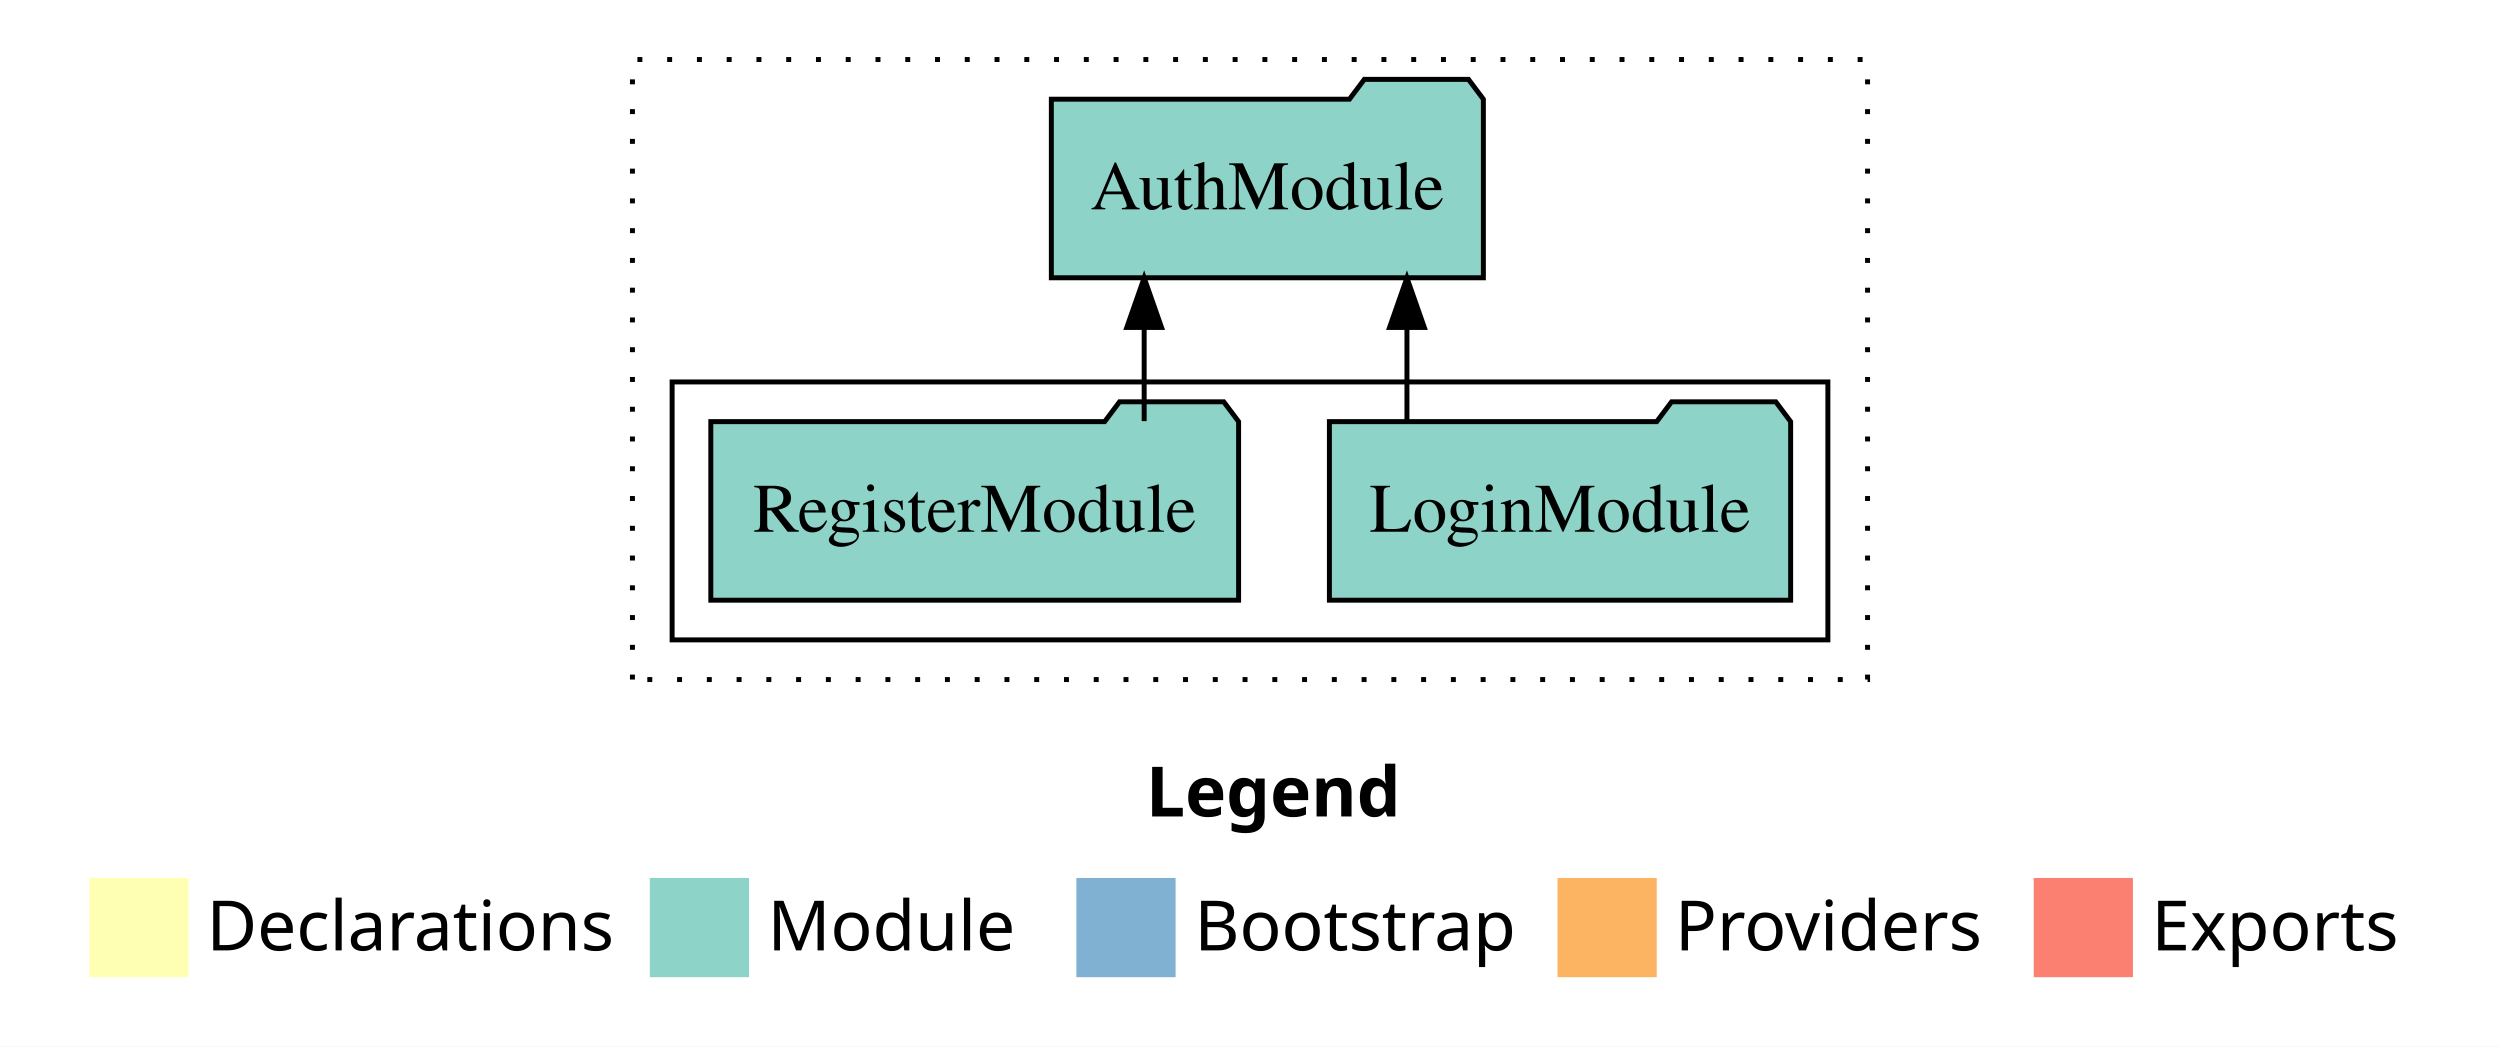
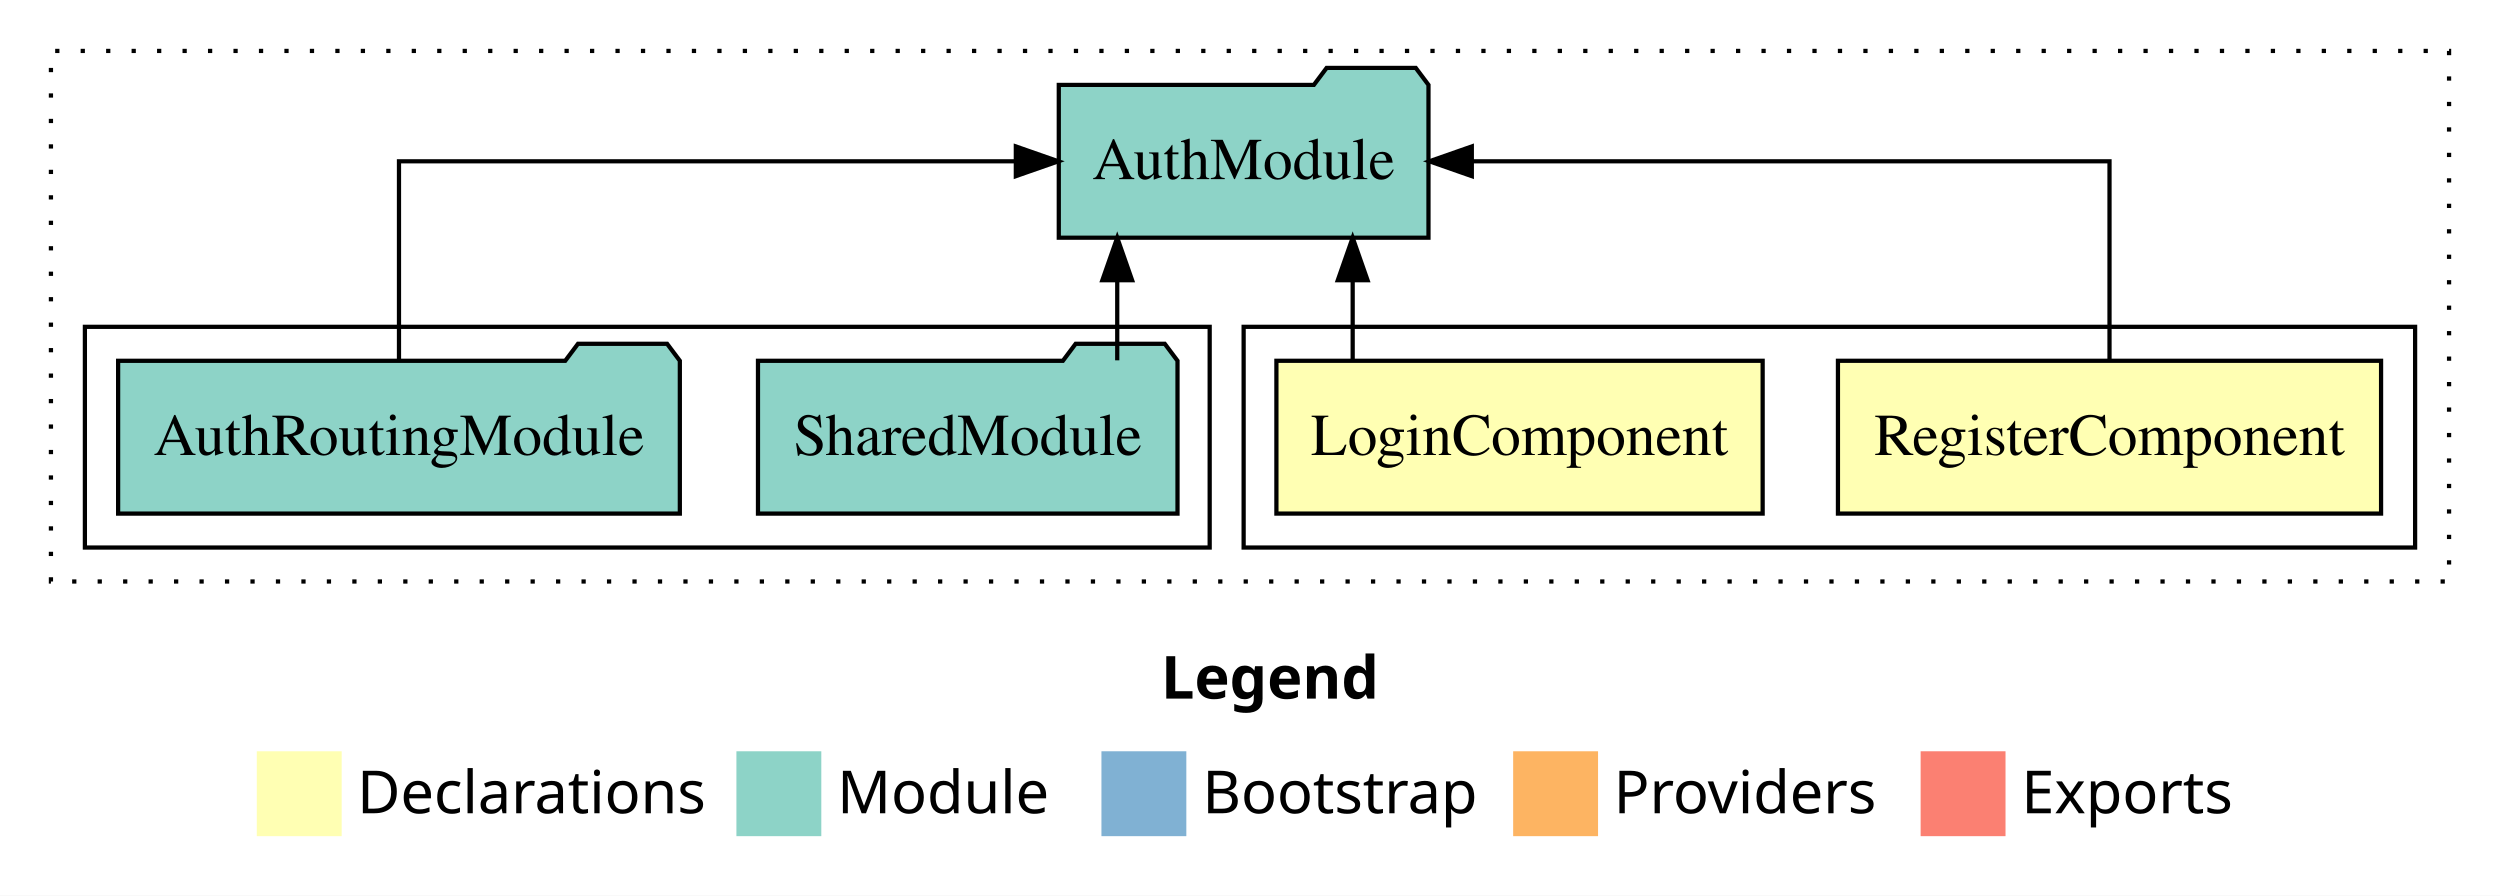
- <svg xmlns="http://www.w3.org/2000/svg" width="504pt" height="211pt" viewBox="0.00 0.00 504.00 211.00">
+ <svg xmlns="http://www.w3.org/2000/svg" width="589pt" height="211pt" viewBox="0.00 0.00 589.00 211.00">
  <g id="graph0" class="graph" transform="scale(1 1) rotate(0) translate(4 207)">
-     <polygon fill="#ffffff" stroke="transparent" points="-4,4 -4,-207 500,-207 500,4 -4,4" />
-     <text text-anchor="start" x="227.009" y="-42.4" font-family="sans-serif" font-weight="bold" font-size="14.00" fill="#000000">Legend</text>
-     <polygon fill="#ffffb3" stroke="transparent" points="14,-10 14,-30 34,-30 34,-10 14,-10" />
-     <text text-anchor="start" x="37.629" y="-15.4" font-family="sans-serif" font-size="14.00" fill="#000000">  Declarations</text>
-     <polygon fill="#8dd3c7" stroke="transparent" points="127,-10 127,-30 147,-30 147,-10 127,-10" />
-     <text text-anchor="start" x="150.725" y="-15.4" font-family="sans-serif" font-size="14.00" fill="#000000">  Module</text>
-     <polygon fill="#80b1d3" stroke="transparent" points="213,-10 213,-30 233,-30 233,-10 213,-10" />
-     <text text-anchor="start" x="236.781" y="-15.4" font-family="sans-serif" font-size="14.00" fill="#000000">  Bootstrap</text>
-     <polygon fill="#fdb462" stroke="transparent" points="310,-10 310,-30 330,-30 330,-10 310,-10" />
-     <text text-anchor="start" x="333.673" y="-15.4" font-family="sans-serif" font-size="14.00" fill="#000000">  Providers</text>
-     <polygon fill="#fb8072" stroke="transparent" points="406,-10 406,-30 426,-30 426,-10 406,-10" />
-     <text text-anchor="start" x="429.726" y="-15.4" font-family="sans-serif" font-size="14.00" fill="#000000">  Exports</text>
+     <polygon fill="white" stroke="transparent" points="-4,4 -4,-207 585,-207 585,4 -4,4" />
+     <text text-anchor="start" x="269.51" y="-42.4" font-family="sans-serif" font-weight="bold" font-size="14.00">Legend</text>
+     <polygon fill="#ffffb3" stroke="transparent" points="56.5,-10 56.5,-30 76.5,-30 76.5,-10 56.5,-10" />
+     <text text-anchor="start" x="80.13" y="-15.4" font-family="sans-serif" font-size="14.00">  Declarations</text>
+     <polygon fill="#8dd3c7" stroke="transparent" points="169.5,-10 169.5,-30 189.5,-30 189.5,-10 169.5,-10" />
+     <text text-anchor="start" x="193.23" y="-15.4" font-family="sans-serif" font-size="14.00">  Module</text>
+     <polygon fill="#80b1d3" stroke="transparent" points="255.5,-10 255.5,-30 275.5,-30 275.5,-10 255.5,-10" />
+     <text text-anchor="start" x="279.28" y="-15.4" font-family="sans-serif" font-size="14.00">  Bootstrap</text>
+     <polygon fill="#fdb462" stroke="transparent" points="352.5,-10 352.5,-30 372.5,-30 372.5,-10 352.5,-10" />
+     <text text-anchor="start" x="376.17" y="-15.4" font-family="sans-serif" font-size="14.00">  Providers</text>
+     <polygon fill="#fb8072" stroke="transparent" points="448.5,-10 448.5,-30 468.5,-30 468.5,-10 448.5,-10" />
+     <text text-anchor="start" x="472.23" y="-15.4" font-family="sans-serif" font-size="14.00">  Exports</text>
    <g id="clust1" class="cluster">
-       <polygon fill="none" stroke="#000000" stroke-dasharray="1,5" points="123.5,-70 123.5,-195 372.5,-195 372.5,-70 123.5,-70" />
+       <polygon fill="none" stroke="black" stroke-dasharray="1,5" points="8,-70 8,-195 573,-195 573,-70 8,-70" />
    </g>
-     <g id="clust3" class="cluster">
-       <polygon fill="none" stroke="#000000" points="131.5,-78 131.5,-130 364.5,-130 364.5,-78 131.5,-78" />
+     <g id="clust2" class="cluster">
+       <polygon fill="none" stroke="black" points="289,-78 289,-130 565,-130 565,-78 289,-78" />
+     </g>
+     <g id="clust5" class="cluster">
+       <polygon fill="none" stroke="black" points="16,-78 16,-130 281,-130 281,-78 16,-78" />
    </g>
    <g id="node1" class="node">
-       <polygon fill="#8dd3c7" stroke="#000000" points="356.993,-122 353.993,-126 332.993,-126 329.993,-122 264.007,-122 264.007,-86 356.993,-86 356.993,-122" />
-       <text text-anchor="middle" x="310.5" y="-99.8" font-family="Times,serif" font-size="14.00" fill="#000000">LoginModule</text>
+       <polygon fill="#ffffb3" stroke="black" points="556.98,-122 429.02,-122 429.02,-86 556.98,-86 556.98,-122" />
+       <text text-anchor="middle" x="493" y="-99.8" font-family="Times,serif" font-size="14.00">RegisterComponent</text>
    </g>
    <g id="node3" class="node">
-       <polygon fill="#8dd3c7" stroke="#000000" points="295.048,-187 292.048,-191 271.048,-191 268.048,-187 207.952,-187 207.952,-151 295.048,-151 295.048,-187" />
-       <text text-anchor="middle" x="251.5" y="-164.8" font-family="Times,serif" font-size="14.00" fill="#000000">AuthModule</text>
+       <polygon fill="#8dd3c7" stroke="black" points="332.55,-187 329.55,-191 308.55,-191 305.55,-187 245.45,-187 245.45,-151 332.55,-151 332.55,-187" />
+       <text text-anchor="middle" x="289" y="-164.8" font-family="Times,serif" font-size="14.00">AuthModule</text>
    </g>
    <g id="edge1" class="edge">
-       <path fill="none" stroke="#000000" d="M279.639,-122.106C279.639,-122.106 279.639,-140.991 279.639,-140.991" />
-       <polygon fill="#000000" stroke="#000000" points="276.139,-140.991 279.639,-150.991 283.139,-140.991 276.139,-140.991" />
+       <path fill="none" stroke="black" d="M493,-122.11C493,-141.34 493,-169 493,-169 493,-169 342.76,-169 342.76,-169" />
+       <polygon fill="black" stroke="black" points="342.76,-165.5 332.76,-169 342.76,-172.5 342.76,-165.5" />
    </g>
    <g id="node2" class="node">
-       <polygon fill="#8dd3c7" stroke="#000000" points="245.702,-122 242.702,-126 221.702,-126 218.702,-122 139.298,-122 139.298,-86 245.702,-86 245.702,-122" />
-       <text text-anchor="middle" x="192.5" y="-99.8" font-family="Times,serif" font-size="14.00" fill="#000000">RegisterModule</text>
+       <polygon fill="#ffffb3" stroke="black" points="411.28,-122 296.72,-122 296.72,-86 411.28,-86 411.28,-122" />
+       <text text-anchor="middle" x="354" y="-99.8" font-family="Times,serif" font-size="14.00">LoginComponent</text>
    </g>
    <g id="edge2" class="edge">
-       <path fill="none" stroke="#000000" d="M226.664,-122.106C226.664,-122.106 226.664,-140.991 226.664,-140.991" />
-       <polygon fill="#000000" stroke="#000000" points="223.164,-140.991 226.664,-150.991 230.164,-140.991 223.164,-140.991" />
+       <path fill="none" stroke="black" d="M314.69,-122.11C314.69,-122.11 314.69,-140.99 314.69,-140.99" />
+       <polygon fill="black" stroke="black" points="311.19,-140.99 314.69,-150.99 318.19,-140.99 311.19,-140.99" />
+     </g>
+     <g id="node4" class="node">
+       <polygon fill="#8dd3c7" stroke="black" points="273.42,-122 270.42,-126 249.42,-126 246.42,-122 174.58,-122 174.58,-86 273.42,-86 273.42,-122" />
+       <text text-anchor="middle" x="224" y="-99.8" font-family="Times,serif" font-size="14.00">SharedModule</text>
+     </g>
+     <g id="edge3" class="edge">
+       <path fill="none" stroke="black" d="M259.22,-122.11C259.22,-122.11 259.22,-140.99 259.22,-140.99" />
+       <polygon fill="black" stroke="black" points="255.72,-140.99 259.22,-150.99 262.72,-140.99 255.72,-140.99" />
+     </g>
+     <g id="node5" class="node">
+       <polygon fill="#8dd3c7" stroke="black" points="156.17,-122 153.17,-126 132.17,-126 129.17,-122 23.83,-122 23.83,-86 156.17,-86 156.17,-122" />
+       <text text-anchor="middle" x="90" y="-99.8" font-family="Times,serif" font-size="14.00">AuthRoutingModule</text>
+     </g>
+     <g id="edge4" class="edge">
+       <path fill="none" stroke="black" d="M90,-122.11C90,-141.34 90,-169 90,-169 90,-169 235.33,-169 235.33,-169" />
+       <polygon fill="black" stroke="black" points="235.33,-172.5 245.33,-169 235.33,-165.5 235.33,-172.5" />
    </g>
  </g>
</svg>
